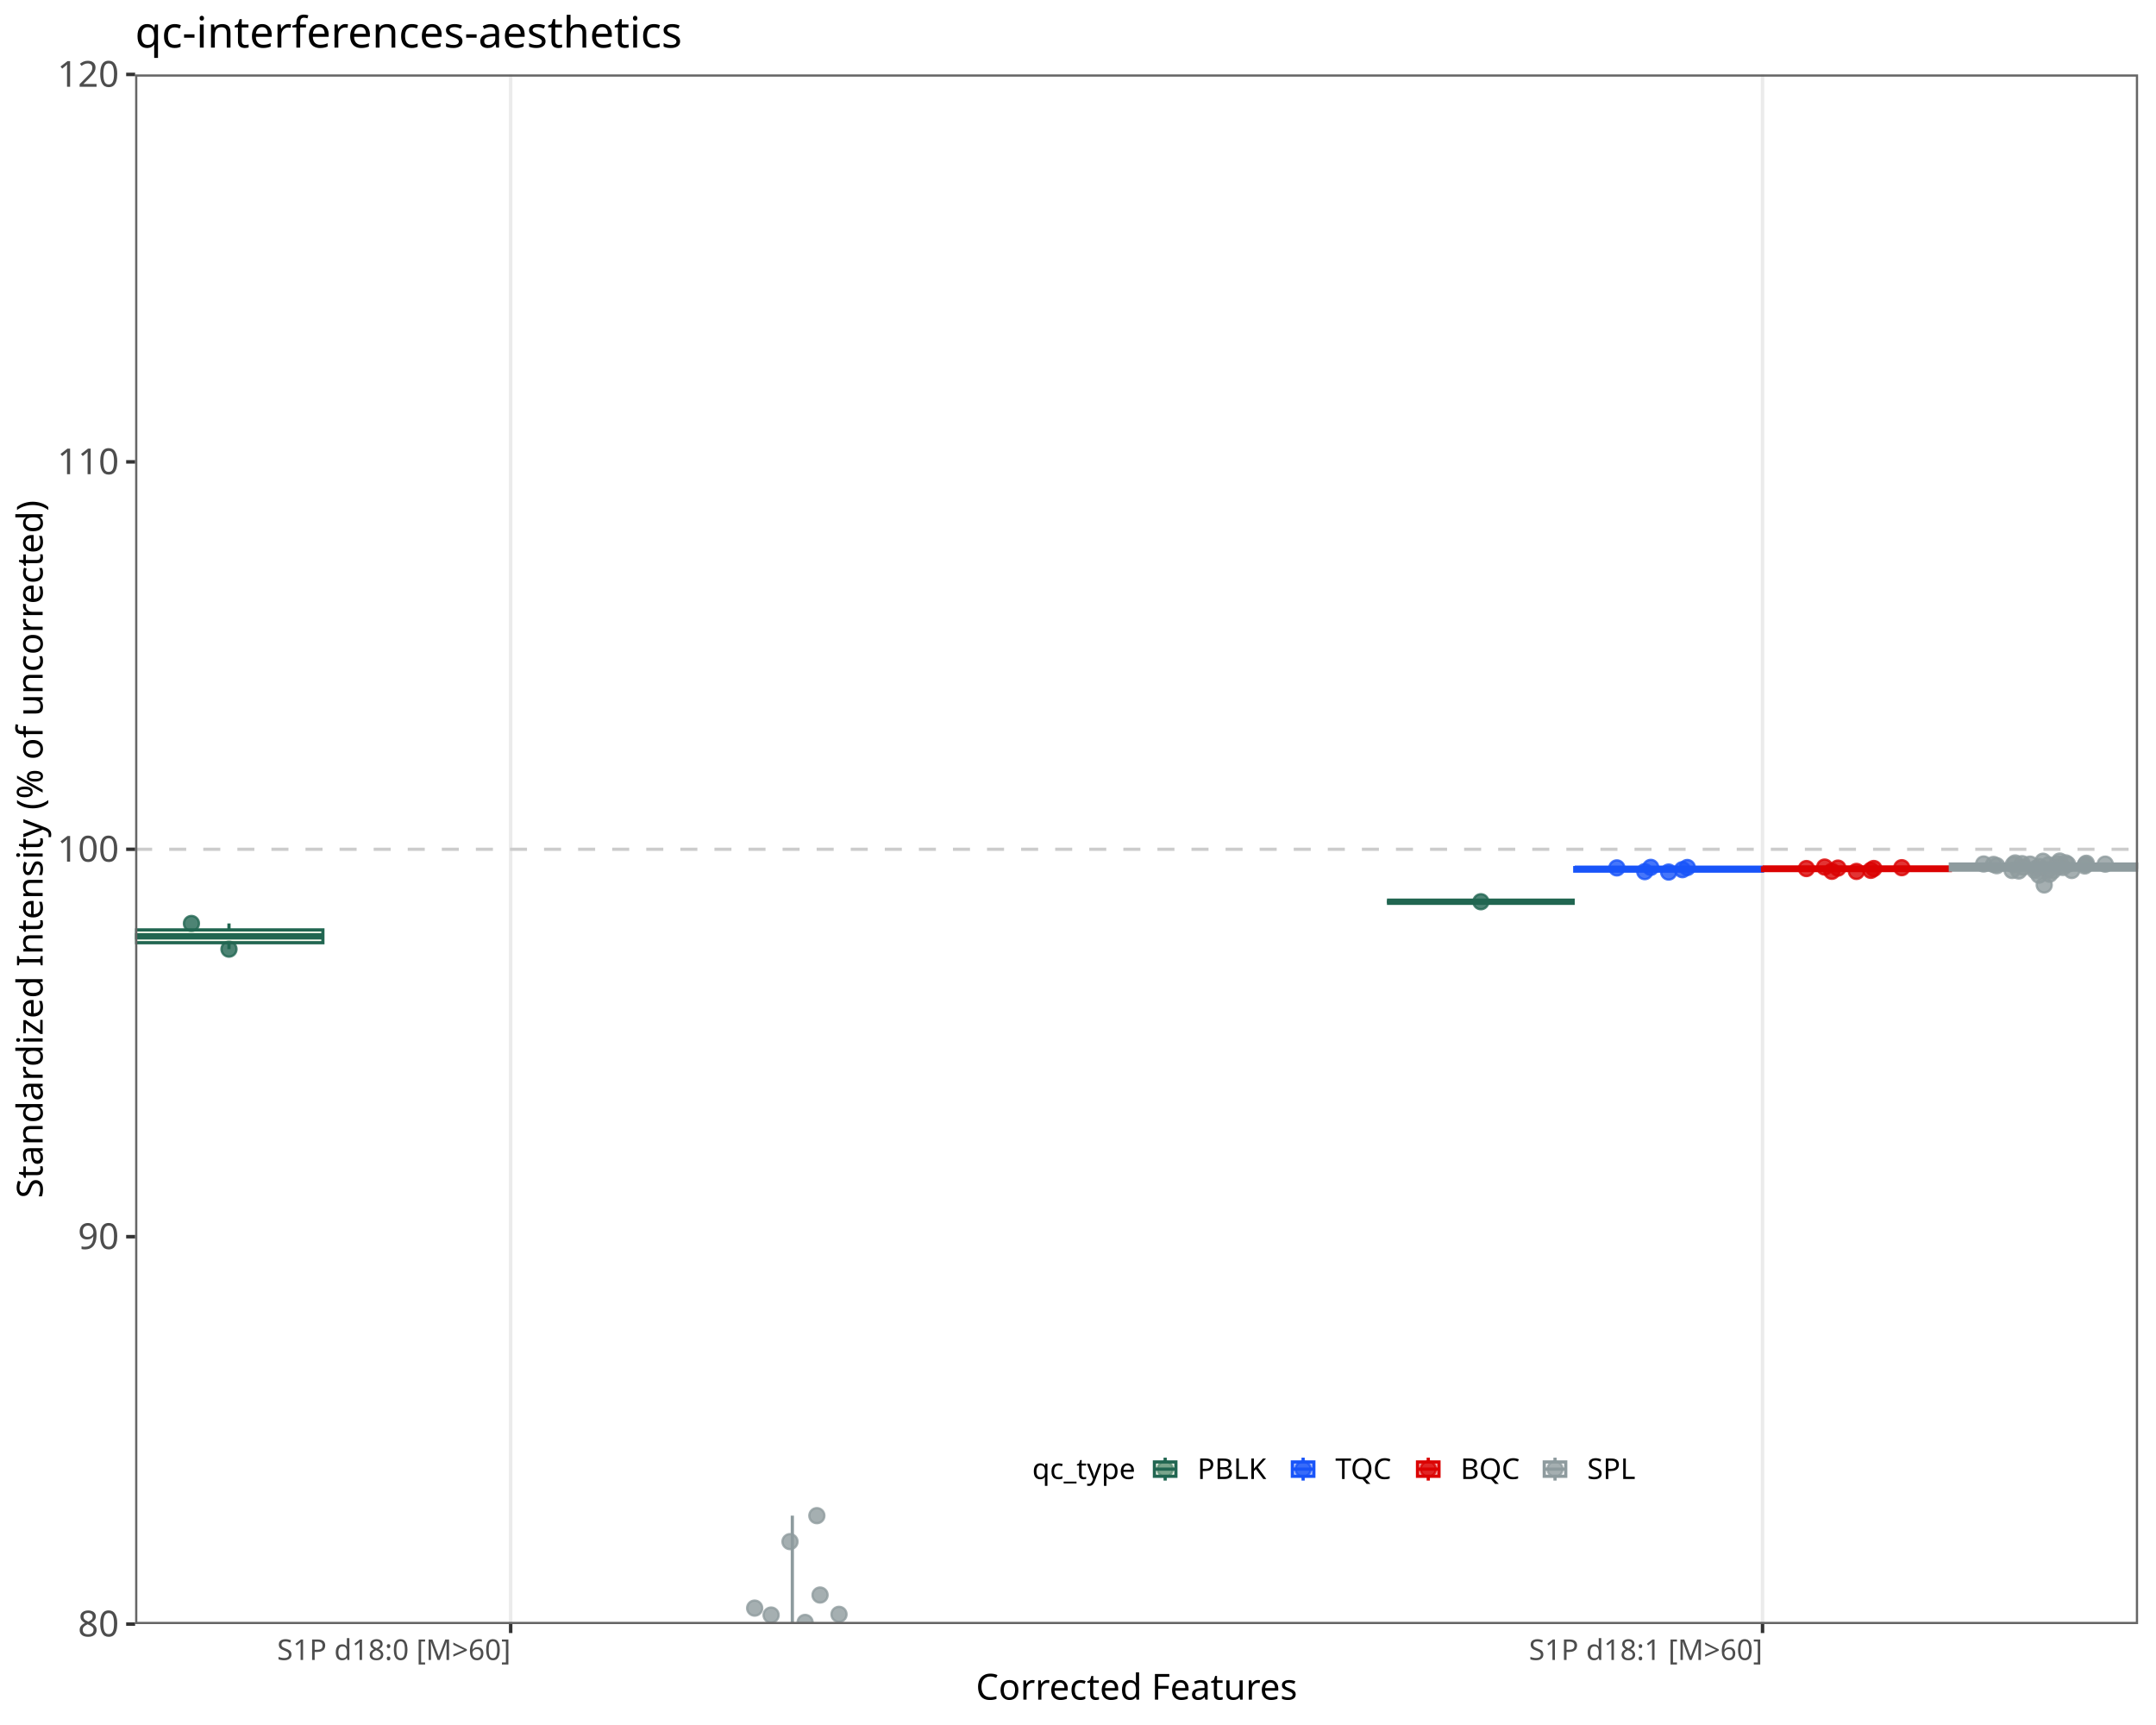
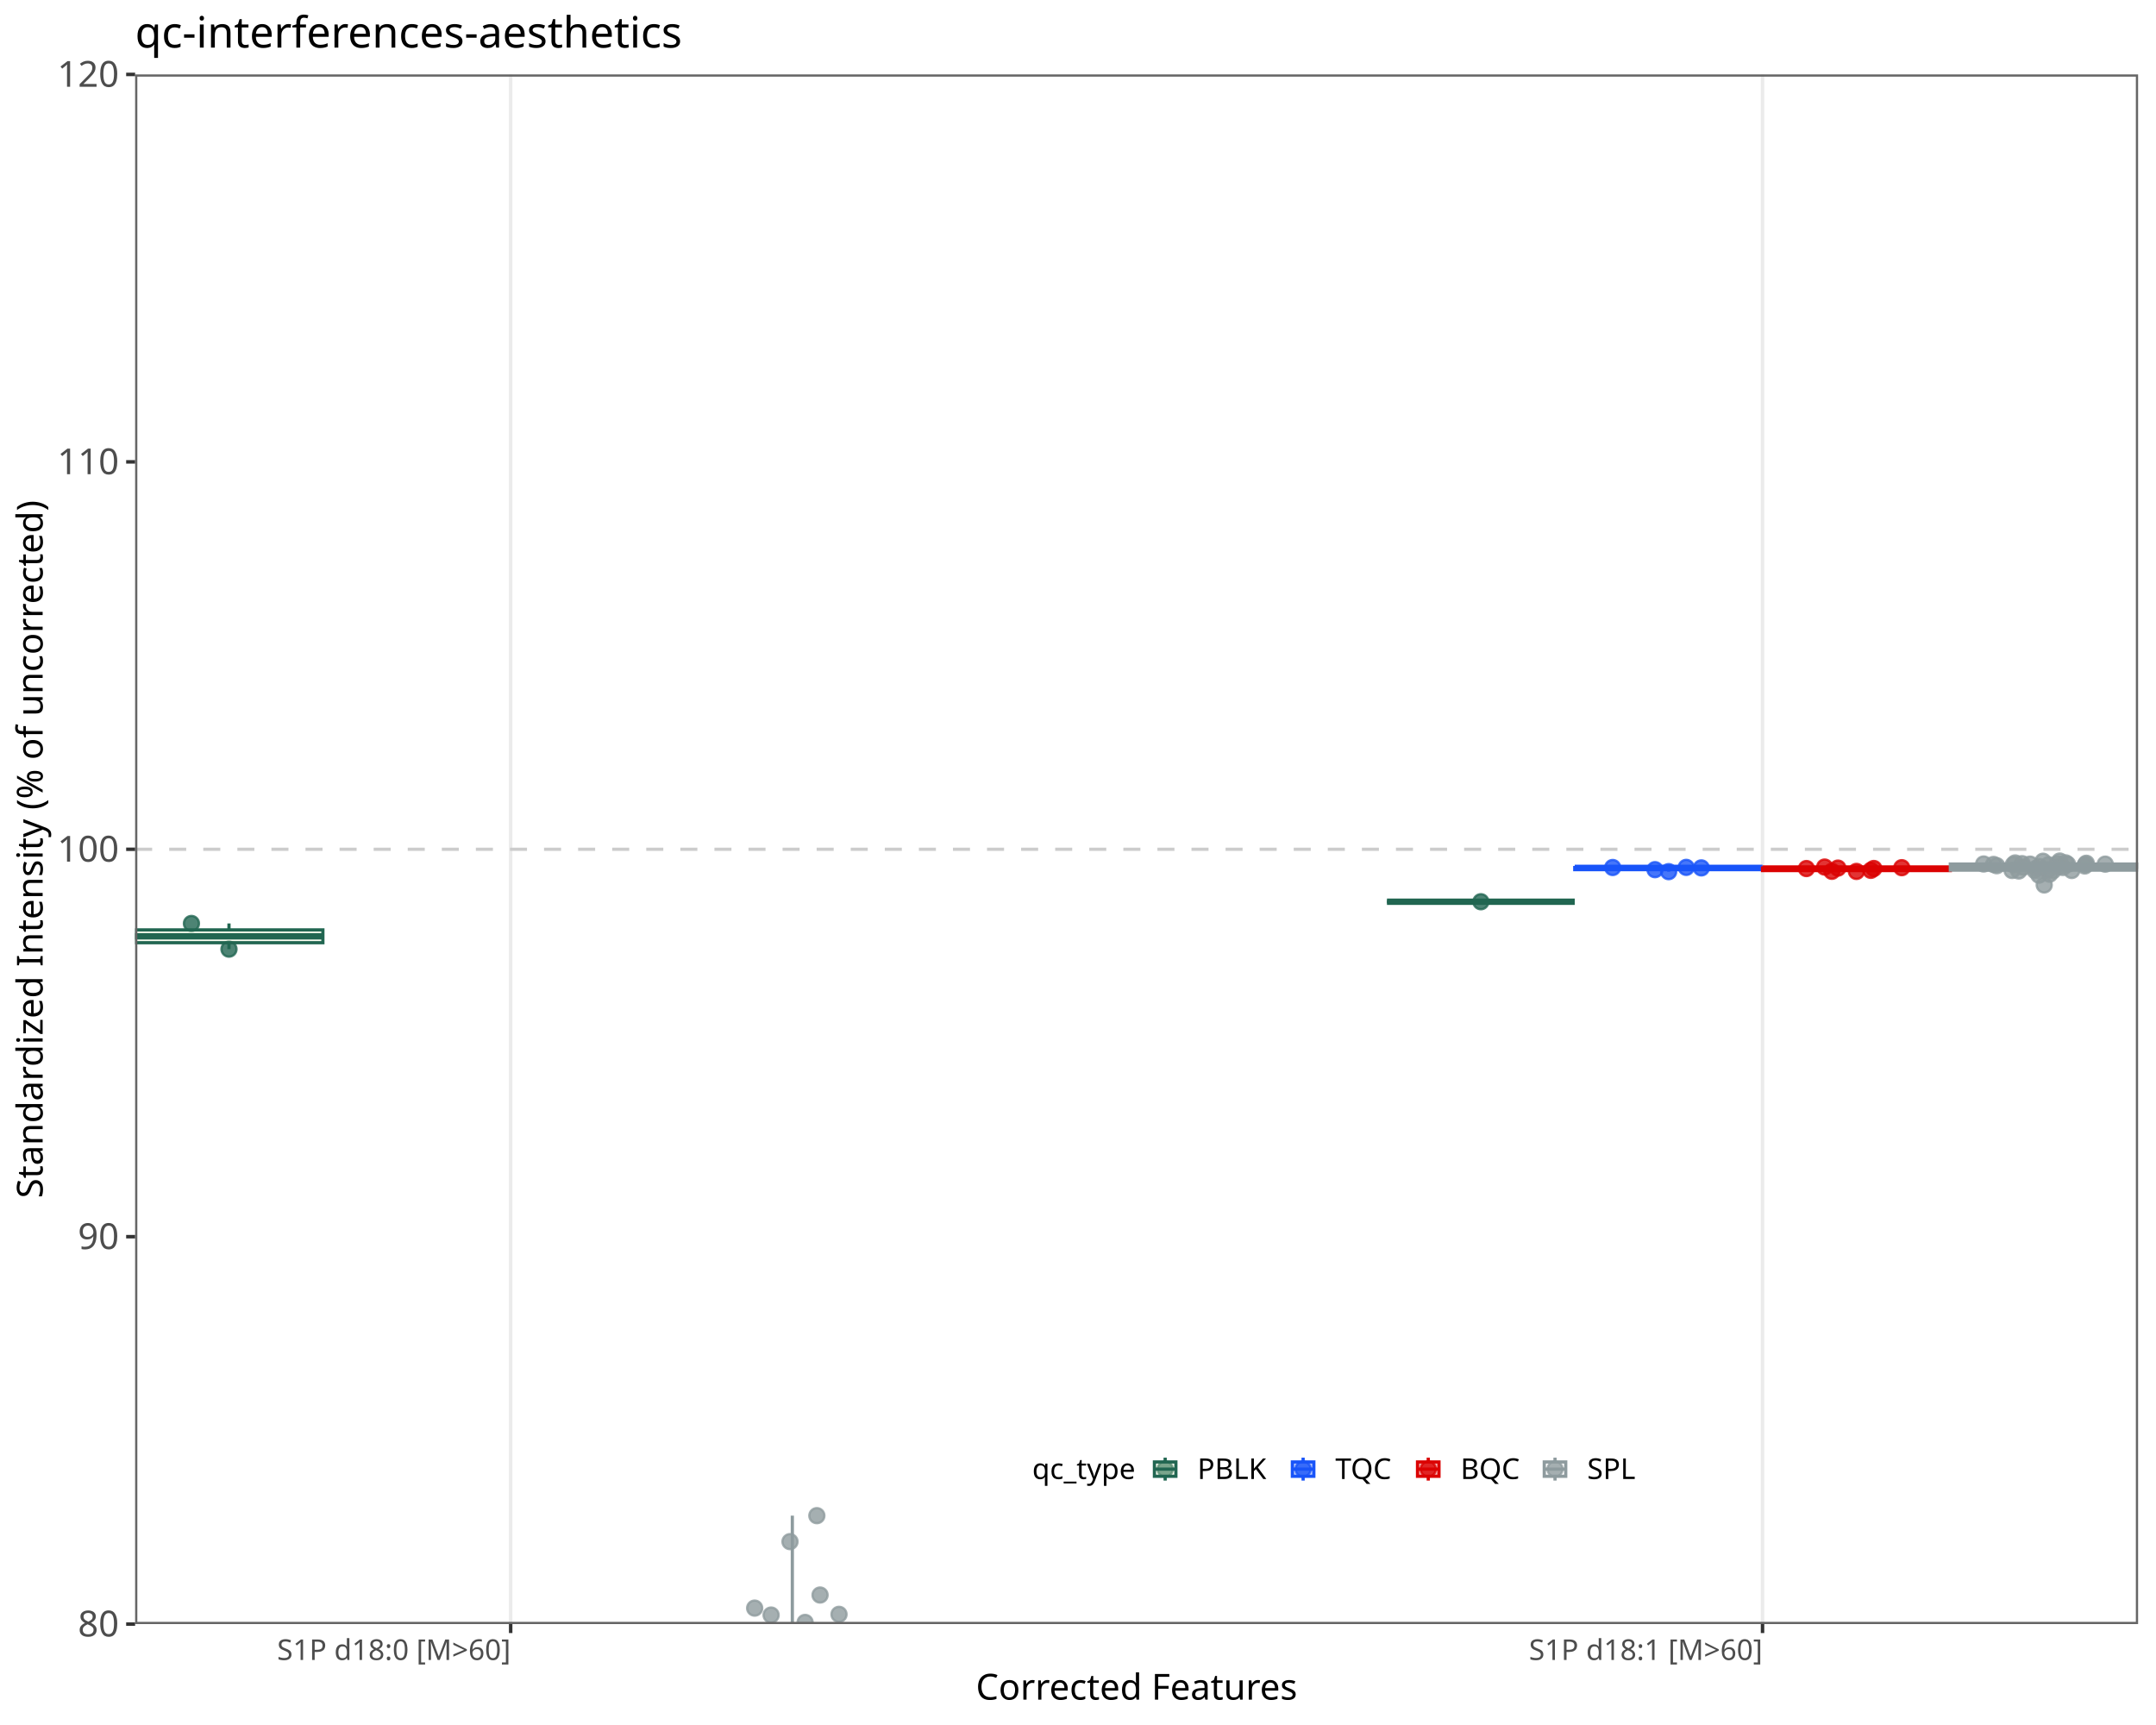
<svg xmlns="http://www.w3.org/2000/svg" class="svglite" data-engine-version="2.0" width="720.00pt" height="576.00pt" viewBox="0 0 720.00 576.00">
  <defs>
    <style type="text/css">
    .svglite line, .svglite polyline, .svglite polygon, .svglite path, .svglite rect, .svglite circle {
      fill: none;
      stroke: #000000;
      stroke-linecap: round;
      stroke-linejoin: round;
      stroke-miterlimit: 10.00;
    }
  </style>
  </defs>
  <rect width="100%" height="100%" style="stroke: none; fill: #FFFFFF;" />
  <defs>
    <clipPath id="cpMC4wMHw3MjAuMDB8MC4wMHw1NzYuMDA=">
      <rect x="0.00" y="0.00" width="720.00" height="576.00" />
    </clipPath>
  </defs>
  <g clip-path="url(#cpMC4wMHw3MjAuMDB8MC4wMHw1NzYuMDA=)">
    <rect x="0" y="0.00" width="720.00" height="576.00" style="stroke-width: 1.16; stroke: #FFFFFF; fill: #FFFFFF;" />
  </g>
  <defs>
    <clipPath id="cpNDUuMTJ8NzE0LjAyfDI0Ljg1fDU0Mi4zMA==">
      <rect x="45.12" y="24.85" width="668.90" height="517.45" />
    </clipPath>
  </defs>
  <g clip-path="url(#cpNDUuMTJ8NzE0LjAyfDI0Ljg1fDU0Mi4zMA==)">
    <rect x="45.12" y="24.85" width="668.90" height="517.45" style="stroke-width: 1.16; stroke: none; fill: #FFFFFF;" />
    <polyline points="170.54,542.30 170.54,24.85 " style="stroke-width: 1.16; stroke: #EBEBEB; stroke-linecap: butt;" />
    <polyline points="588.60,542.30 588.60,24.85 " style="stroke-width: 1.16; stroke: #EBEBEB; stroke-linecap: butt;" />
    <circle cx="76.47" cy="316.93" r="2.52" style="stroke-width: 0.77; stroke: #216651; stroke-opacity: 0.80; fill: #216651; fill-opacity: 0.80;" />
    <circle cx="63.93" cy="308.36" r="2.52" style="stroke-width: 0.77; stroke: #216651; stroke-opacity: 0.80; fill: #216651; fill-opacity: 0.80;" />
-     <circle cx="125.87" cy="592.16" r="2.52" style="stroke-width: 0.77; stroke: #1854F9; stroke-opacity: 0.80; fill: #1854F9; fill-opacity: 0.80;" />
+     <circle cx="127.61" cy="592.16" r="2.52" style="stroke-width: 0.77; stroke: #1854F9; stroke-opacity: 0.80; fill: #1854F9; fill-opacity: 0.80;" />
    <circle cx="139.18" cy="652.44" r="2.52" style="stroke-width: 0.77; stroke: #1854F9; stroke-opacity: 0.80; fill: #1854F9; fill-opacity: 0.80;" />
-     <circle cx="128.85" cy="633.01" r="2.52" style="stroke-width: 0.77; stroke: #1854F9; stroke-opacity: 0.80; fill: #1854F9; fill-opacity: 0.80;" />
-     <circle cx="148.84" cy="625.30" r="2.52" style="stroke-width: 0.77; stroke: #1854F9; stroke-opacity: 0.80; fill: #1854F9; fill-opacity: 0.80;" />
-     <circle cx="133.59" cy="573.82" r="2.52" style="stroke-width: 0.77; stroke: #1854F9; stroke-opacity: 0.80; fill: #1854F9; fill-opacity: 0.80;" />
-     <circle cx="145.44" cy="579.20" r="2.52" style="stroke-width: 0.77; stroke: #1854F9; stroke-opacity: 0.80; fill: #1854F9; fill-opacity: 0.80;" />
+     <circle cx="126.90" cy="633.01" r="2.52" style="stroke-width: 0.77; stroke: #1854F9; stroke-opacity: 0.80; fill: #1854F9; fill-opacity: 0.80;" />
+     <circle cx="150.68" cy="625.30" r="2.52" style="stroke-width: 0.77; stroke: #1854F9; stroke-opacity: 0.80; fill: #1854F9; fill-opacity: 0.80;" />
+     <circle cx="143.03" cy="573.82" r="2.52" style="stroke-width: 0.77; stroke: #1854F9; stroke-opacity: 0.80; fill: #1854F9; fill-opacity: 0.80;" />
    <circle cx="213.14" cy="629.87" r="2.52" style="stroke-width: 0.77; stroke: #DB0202; stroke-opacity: 0.80; fill: #DB0202; fill-opacity: 0.80;" />
    <circle cx="185.81" cy="610.74" r="2.52" style="stroke-width: 0.77; stroke: #DB0202; stroke-opacity: 0.80; fill: #DB0202; fill-opacity: 0.80;" />
    <circle cx="190.72" cy="634.12" r="2.52" style="stroke-width: 0.77; stroke: #DB0202; stroke-opacity: 0.80; fill: #DB0202; fill-opacity: 0.80;" />
    <circle cx="196.66" cy="593.55" r="2.52" style="stroke-width: 0.77; stroke: #DB0202; stroke-opacity: 0.80; fill: #DB0202; fill-opacity: 0.80;" />
    <circle cx="201.89" cy="653.78" r="2.52" style="stroke-width: 0.77; stroke: #DB0202; stroke-opacity: 0.80; fill: #DB0202; fill-opacity: 0.80;" />
    <circle cx="208.16" cy="603.05" r="2.52" style="stroke-width: 0.77; stroke: #DB0202; stroke-opacity: 0.80; fill: #DB0202; fill-opacity: 0.80;" />
    <circle cx="219.26" cy="576.56" r="2.52" style="stroke-width: 0.77; stroke: #DB0202; stroke-opacity: 0.80; fill: #DB0202; fill-opacity: 0.80;" />
    <circle cx="182.54" cy="572.73" r="2.52" style="stroke-width: 0.77; stroke: #DB0202; stroke-opacity: 0.80; fill: #DB0202; fill-opacity: 0.80;" />
    <circle cx="264.60" cy="743.72" r="2.52" style="stroke-width: 0.77; stroke: #8E9B9E; stroke-opacity: 0.80; fill: #8E9B9E; fill-opacity: 0.80;" />
    <circle cx="273.58" cy="618.12" r="2.52" style="stroke-width: 0.77; stroke: #8E9B9E; stroke-opacity: 0.80; fill: #8E9B9E; fill-opacity: 0.80;" />
    <circle cx="286.50" cy="611.35" r="2.52" style="stroke-width: 0.77; stroke: #8E9B9E; stroke-opacity: 0.80; fill: #8E9B9E; fill-opacity: 0.80;" />
    <circle cx="280.19" cy="539.05" r="2.52" style="stroke-width: 0.77; stroke: #8E9B9E; stroke-opacity: 0.80; fill: #8E9B9E; fill-opacity: 0.80;" />
    <circle cx="250.35" cy="585.12" r="2.52" style="stroke-width: 0.77; stroke: #8E9B9E; stroke-opacity: 0.80; fill: #8E9B9E; fill-opacity: 0.80;" />
    <circle cx="277.14" cy="591.90" r="2.52" style="stroke-width: 0.77; stroke: #8E9B9E; stroke-opacity: 0.80; fill: #8E9B9E; fill-opacity: 0.80;" />
    <circle cx="270.71" cy="579.35" r="2.52" style="stroke-width: 0.77; stroke: #8E9B9E; stroke-opacity: 0.80; fill: #8E9B9E; fill-opacity: 0.80;" />
    <circle cx="263.82" cy="514.77" r="2.52" style="stroke-width: 0.77; stroke: #8E9B9E; stroke-opacity: 0.80; fill: #8E9B9E; fill-opacity: 0.80;" />
    <circle cx="254.53" cy="595.15" r="2.52" style="stroke-width: 0.77; stroke: #8E9B9E; stroke-opacity: 0.80; fill: #8E9B9E; fill-opacity: 0.80;" />
    <circle cx="266.52" cy="659.89" r="2.52" style="stroke-width: 0.77; stroke: #8E9B9E; stroke-opacity: 0.80; fill: #8E9B9E; fill-opacity: 0.80;" />
    <circle cx="249.89" cy="671.59" r="2.52" style="stroke-width: 0.77; stroke: #8E9B9E; stroke-opacity: 0.80; fill: #8E9B9E; fill-opacity: 0.80;" />
    <circle cx="275.62" cy="635.08" r="2.52" style="stroke-width: 0.77; stroke: #8E9B9E; stroke-opacity: 0.80; fill: #8E9B9E; fill-opacity: 0.80;" />
    <circle cx="257.51" cy="539.29" r="2.52" style="stroke-width: 0.77; stroke: #8E9B9E; stroke-opacity: 0.80; fill: #8E9B9E; fill-opacity: 0.80;" />
    <circle cx="241.13" cy="611.02" r="2.52" style="stroke-width: 0.77; stroke: #8E9B9E; stroke-opacity: 0.80; fill: #8E9B9E; fill-opacity: 0.80;" />
    <circle cx="261.16" cy="570.57" r="2.52" style="stroke-width: 0.77; stroke: #8E9B9E; stroke-opacity: 0.80; fill: #8E9B9E; fill-opacity: 0.80;" />
    <circle cx="268.87" cy="541.75" r="2.52" style="stroke-width: 0.77; stroke: #8E9B9E; stroke-opacity: 0.80; fill: #8E9B9E; fill-opacity: 0.80;" />
    <circle cx="279.60" cy="563.32" r="2.52" style="stroke-width: 0.77; stroke: #8E9B9E; stroke-opacity: 0.80; fill: #8E9B9E; fill-opacity: 0.80;" />
    <circle cx="272.79" cy="506.10" r="2.52" style="stroke-width: 0.77; stroke: #8E9B9E; stroke-opacity: 0.80; fill: #8E9B9E; fill-opacity: 0.80;" />
    <circle cx="252.38" cy="630.20" r="2.52" style="stroke-width: 0.77; stroke: #8E9B9E; stroke-opacity: 0.80; fill: #8E9B9E; fill-opacity: 0.80;" />
    <circle cx="261.54" cy="615.76" r="2.52" style="stroke-width: 0.77; stroke: #8E9B9E; stroke-opacity: 0.80; fill: #8E9B9E; fill-opacity: 0.80;" />
    <circle cx="266.17" cy="606.79" r="2.52" style="stroke-width: 0.77; stroke: #8E9B9E; stroke-opacity: 0.80; fill: #8E9B9E; fill-opacity: 0.80;" />
    <circle cx="252.02" cy="536.97" r="2.52" style="stroke-width: 0.77; stroke: #8E9B9E; stroke-opacity: 0.80; fill: #8E9B9E; fill-opacity: 0.80;" />
    <circle cx="273.86" cy="532.60" r="2.52" style="stroke-width: 0.77; stroke: #8E9B9E; stroke-opacity: 0.80; fill: #8E9B9E; fill-opacity: 0.80;" />
    <circle cx="247.60" cy="551.96" r="2.52" style="stroke-width: 0.77; stroke: #8E9B9E; stroke-opacity: 0.80; fill: #8E9B9E; fill-opacity: 0.80;" />
    <circle cx="276.95" cy="675.36" r="2.52" style="stroke-width: 0.77; stroke: #8E9B9E; stroke-opacity: 0.80; fill: #8E9B9E; fill-opacity: 0.80;" />
    <circle cx="256.74" cy="721.38" r="2.52" style="stroke-width: 0.77; stroke: #8E9B9E; stroke-opacity: 0.80; fill: #8E9B9E; fill-opacity: 0.80;" />
    <circle cx="259.11" cy="737.78" r="2.52" style="stroke-width: 0.77; stroke: #8E9B9E; stroke-opacity: 0.80; fill: #8E9B9E; fill-opacity: 0.80;" />
    <circle cx="259.01" cy="644.45" r="2.52" style="stroke-width: 0.77; stroke: #8E9B9E; stroke-opacity: 0.80; fill: #8E9B9E; fill-opacity: 0.80;" />
    <circle cx="260.50" cy="675.62" r="2.52" style="stroke-width: 0.77; stroke: #8E9B9E; stroke-opacity: 0.80; fill: #8E9B9E; fill-opacity: 0.80;" />
    <circle cx="270.00" cy="722.82" r="2.52" style="stroke-width: 0.77; stroke: #8E9B9E; stroke-opacity: 0.80; fill: #8E9B9E; fill-opacity: 0.80;" />
    <circle cx="268.17" cy="682.47" r="2.52" style="stroke-width: 0.77; stroke: #8E9B9E; stroke-opacity: 0.80; fill: #8E9B9E; fill-opacity: 0.80;" />
    <circle cx="494.54" cy="301.10" r="2.52" style="stroke-width: 0.77; stroke: #216651; stroke-opacity: 0.80; fill: #216651; fill-opacity: 0.80;" />
-     <circle cx="561.85" cy="290.39" r="2.52" style="stroke-width: 0.77; stroke: #1854F9; stroke-opacity: 0.80; fill: #1854F9; fill-opacity: 0.80;" />
-     <circle cx="563.48" cy="289.67" r="2.52" style="stroke-width: 0.77; stroke: #1854F9; stroke-opacity: 0.80; fill: #1854F9; fill-opacity: 0.80;" />
-     <circle cx="539.95" cy="289.80" r="2.52" style="stroke-width: 0.77; stroke: #1854F9; stroke-opacity: 0.80; fill: #1854F9; fill-opacity: 0.80;" />
-     <circle cx="551.27" cy="289.63" r="2.52" style="stroke-width: 0.77; stroke: #1854F9; stroke-opacity: 0.80; fill: #1854F9; fill-opacity: 0.80;" />
-     <circle cx="549.27" cy="291.05" r="2.52" style="stroke-width: 0.77; stroke: #1854F9; stroke-opacity: 0.80; fill: #1854F9; fill-opacity: 0.80;" />
-     <circle cx="557.25" cy="291.19" r="2.52" style="stroke-width: 0.77; stroke: #1854F9; stroke-opacity: 0.80; fill: #1854F9; fill-opacity: 0.80;" />
+     <circle cx="552.69" cy="290.39" r="2.52" style="stroke-width: 0.77; stroke: #1854F9; stroke-opacity: 0.80; fill: #1854F9; fill-opacity: 0.80;" />
+     <circle cx="538.56" cy="289.67" r="2.52" style="stroke-width: 0.77; stroke: #1854F9; stroke-opacity: 0.80; fill: #1854F9; fill-opacity: 0.80;" />
+     <circle cx="568.16" cy="289.80" r="2.52" style="stroke-width: 0.77; stroke: #1854F9; stroke-opacity: 0.80; fill: #1854F9; fill-opacity: 0.80;" />
+     <circle cx="563.12" cy="289.63" r="2.52" style="stroke-width: 0.77; stroke: #1854F9; stroke-opacity: 0.80; fill: #1854F9; fill-opacity: 0.80;" />
+     <circle cx="557.25" cy="291.05" r="2.52" style="stroke-width: 0.77; stroke: #1854F9; stroke-opacity: 0.80; fill: #1854F9; fill-opacity: 0.80;" />
    <circle cx="603.26" cy="290.02" r="2.52" style="stroke-width: 0.77; stroke: #DB0202; stroke-opacity: 0.80; fill: #DB0202; fill-opacity: 0.80;" />
    <circle cx="613.78" cy="289.87" r="2.52" style="stroke-width: 0.77; stroke: #DB0202; stroke-opacity: 0.80; fill: #DB0202; fill-opacity: 0.80;" />
    <circle cx="635.10" cy="289.73" r="2.52" style="stroke-width: 0.77; stroke: #DB0202; stroke-opacity: 0.80; fill: #DB0202; fill-opacity: 0.80;" />
    <circle cx="624.77" cy="290.62" r="2.52" style="stroke-width: 0.77; stroke: #DB0202; stroke-opacity: 0.80; fill: #DB0202; fill-opacity: 0.80;" />
    <circle cx="609.35" cy="289.52" r="2.52" style="stroke-width: 0.77; stroke: #DB0202; stroke-opacity: 0.80; fill: #DB0202; fill-opacity: 0.80;" />
    <circle cx="625.76" cy="290.00" r="2.52" style="stroke-width: 0.77; stroke: #DB0202; stroke-opacity: 0.80; fill: #DB0202; fill-opacity: 0.80;" />
    <circle cx="611.76" cy="290.94" r="2.52" style="stroke-width: 0.77; stroke: #DB0202; stroke-opacity: 0.80; fill: #DB0202; fill-opacity: 0.80;" />
    <circle cx="619.96" cy="290.98" r="2.52" style="stroke-width: 0.77; stroke: #DB0202; stroke-opacity: 0.80; fill: #DB0202; fill-opacity: 0.80;" />
    <circle cx="691.87" cy="290.67" r="2.52" style="stroke-width: 0.77; stroke: #8E9B9E; stroke-opacity: 0.80; fill: #8E9B9E; fill-opacity: 0.80;" />
    <circle cx="696.48" cy="288.65" r="2.52" style="stroke-width: 0.77; stroke: #8E9B9E; stroke-opacity: 0.80; fill: #8E9B9E; fill-opacity: 0.80;" />
    <circle cx="671.93" cy="290.66" r="2.52" style="stroke-width: 0.77; stroke: #8E9B9E; stroke-opacity: 0.80; fill: #8E9B9E; fill-opacity: 0.80;" />
    <circle cx="680.90" cy="292.22" r="2.52" style="stroke-width: 0.77; stroke: #8E9B9E; stroke-opacity: 0.80; fill: #8E9B9E; fill-opacity: 0.80;" />
    <circle cx="687.85" cy="287.51" r="2.52" style="stroke-width: 0.77; stroke: #8E9B9E; stroke-opacity: 0.80; fill: #8E9B9E; fill-opacity: 0.80;" />
    <circle cx="682.28" cy="287.58" r="2.52" style="stroke-width: 0.77; stroke: #8E9B9E; stroke-opacity: 0.80; fill: #8E9B9E; fill-opacity: 0.80;" />
    <circle cx="683.98" cy="290.43" r="2.52" style="stroke-width: 0.77; stroke: #8E9B9E; stroke-opacity: 0.80; fill: #8E9B9E; fill-opacity: 0.80;" />
    <circle cx="675.69" cy="289.55" r="2.52" style="stroke-width: 0.77; stroke: #8E9B9E; stroke-opacity: 0.80; fill: #8E9B9E; fill-opacity: 0.80;" />
    <circle cx="687.14" cy="288.41" r="2.52" style="stroke-width: 0.77; stroke: #8E9B9E; stroke-opacity: 0.80; fill: #8E9B9E; fill-opacity: 0.80;" />
    <circle cx="662.44" cy="288.50" r="2.52" style="stroke-width: 0.77; stroke: #8E9B9E; stroke-opacity: 0.80; fill: #8E9B9E; fill-opacity: 0.80;" />
    <circle cx="682.67" cy="295.49" r="2.52" style="stroke-width: 0.77; stroke: #8E9B9E; stroke-opacity: 0.80; fill: #8E9B9E; fill-opacity: 0.80;" />
    <circle cx="684.11" cy="288.75" r="2.52" style="stroke-width: 0.77; stroke: #8E9B9E; stroke-opacity: 0.80; fill: #8E9B9E; fill-opacity: 0.80;" />
    <circle cx="675.29" cy="288.39" r="2.52" style="stroke-width: 0.77; stroke: #8E9B9E; stroke-opacity: 0.80; fill: #8E9B9E; fill-opacity: 0.80;" />
    <circle cx="679.92" cy="289.97" r="2.52" style="stroke-width: 0.77; stroke: #8E9B9E; stroke-opacity: 0.80; fill: #8E9B9E; fill-opacity: 0.80;" />
    <circle cx="674.18" cy="290.83" r="2.52" style="stroke-width: 0.77; stroke: #8E9B9E; stroke-opacity: 0.80; fill: #8E9B9E; fill-opacity: 0.80;" />
    <circle cx="688.91" cy="289.66" r="2.52" style="stroke-width: 0.77; stroke: #8E9B9E; stroke-opacity: 0.80; fill: #8E9B9E; fill-opacity: 0.80;" />
    <circle cx="685.58" cy="290.79" r="2.52" style="stroke-width: 0.77; stroke: #8E9B9E; stroke-opacity: 0.80; fill: #8E9B9E; fill-opacity: 0.80;" />
    <circle cx="672.97" cy="288.15" r="2.52" style="stroke-width: 0.77; stroke: #8E9B9E; stroke-opacity: 0.80; fill: #8E9B9E; fill-opacity: 0.80;" />
    <circle cx="703.05" cy="288.55" r="2.52" style="stroke-width: 0.77; stroke: #8E9B9E; stroke-opacity: 0.80; fill: #8E9B9E; fill-opacity: 0.80;" />
    <circle cx="666.81" cy="289.07" r="2.52" style="stroke-width: 0.77; stroke: #8E9B9E; stroke-opacity: 0.80; fill: #8E9B9E; fill-opacity: 0.80;" />
    <circle cx="680.98" cy="289.33" r="2.52" style="stroke-width: 0.77; stroke: #8E9B9E; stroke-opacity: 0.80; fill: #8E9B9E; fill-opacity: 0.80;" />
    <circle cx="672.34" cy="288.72" r="2.52" style="stroke-width: 0.77; stroke: #8E9B9E; stroke-opacity: 0.80; fill: #8E9B9E; fill-opacity: 0.80;" />
    <circle cx="696.22" cy="289.16" r="2.52" style="stroke-width: 0.77; stroke: #8E9B9E; stroke-opacity: 0.80; fill: #8E9B9E; fill-opacity: 0.80;" />
    <circle cx="696.73" cy="288.26" r="2.52" style="stroke-width: 0.77; stroke: #8E9B9E; stroke-opacity: 0.80; fill: #8E9B9E; fill-opacity: 0.80;" />
    <circle cx="684.45" cy="291.90" r="2.52" style="stroke-width: 0.77; stroke: #8E9B9E; stroke-opacity: 0.80; fill: #8E9B9E; fill-opacity: 0.80;" />
    <circle cx="690.48" cy="288.59" r="2.52" style="stroke-width: 0.77; stroke: #8E9B9E; stroke-opacity: 0.80; fill: #8E9B9E; fill-opacity: 0.80;" />
    <circle cx="687.68" cy="289.34" r="2.52" style="stroke-width: 0.77; stroke: #8E9B9E; stroke-opacity: 0.80; fill: #8E9B9E; fill-opacity: 0.80;" />
    <circle cx="679.62" cy="290.72" r="2.52" style="stroke-width: 0.77; stroke: #8E9B9E; stroke-opacity: 0.80; fill: #8E9B9E; fill-opacity: 0.80;" />
    <circle cx="677.96" cy="288.55" r="2.52" style="stroke-width: 0.77; stroke: #8E9B9E; stroke-opacity: 0.80; fill: #8E9B9E; fill-opacity: 0.80;" />
    <circle cx="689.83" cy="288.12" r="2.52" style="stroke-width: 0.77; stroke: #8E9B9E; stroke-opacity: 0.80; fill: #8E9B9E; fill-opacity: 0.80;" />
    <circle cx="665.74" cy="288.65" r="2.52" style="stroke-width: 0.77; stroke: #8E9B9E; stroke-opacity: 0.80; fill: #8E9B9E; fill-opacity: 0.80;" />
    <line x1="76.47" y1="310.50" x2="76.47" y2="308.36" style="stroke-width: 1.07; stroke: #216651; stroke-linecap: butt;" />
    <line x1="76.47" y1="314.79" x2="76.47" y2="316.93" style="stroke-width: 1.07; stroke: #216651; stroke-linecap: butt;" />
    <polygon points="45.12,310.50 45.12,314.79 107.83,314.79 107.83,310.50 45.12,310.50 " style="stroke-width: 1.07; stroke: #216651; stroke-linecap: butt; stroke-linejoin: miter; fill: #E4F2C4; fill-opacity: 0.30;" />
    <line x1="45.12" y1="312.65" x2="107.83" y2="312.65" style="stroke-width: 2.13; stroke: #216651; stroke-linecap: butt; stroke-linejoin: miter;" />
    <line x1="494.54" y1="301.10" x2="494.54" y2="301.10" style="stroke-width: 1.07; stroke: #216651; stroke-linecap: butt;" />
    <line x1="494.54" y1="301.10" x2="494.54" y2="301.10" style="stroke-width: 1.07; stroke: #216651; stroke-linecap: butt;" />
    <polygon points="463.18,301.10 463.18,301.10 525.89,301.10 525.89,301.10 463.18,301.10 " style="stroke-width: 1.07; stroke: #216651; stroke-linecap: butt; stroke-linejoin: miter; fill: #E4F2C4; fill-opacity: 0.30;" />
    <line x1="463.18" y1="301.10" x2="525.89" y2="301.10" style="stroke-width: 2.13; stroke: #216651; stroke-linecap: butt; stroke-linejoin: miter;" />
-     <line x1="139.18" y1="582.44" x2="139.18" y2="573.82" style="stroke-width: 1.07; stroke: #1854F9; stroke-linecap: butt;" />
-     <line x1="139.18" y1="631.08" x2="139.18" y2="652.44" style="stroke-width: 1.07; stroke: #1854F9; stroke-linecap: butt;" />
-     <polygon points="107.83,582.44 107.83,631.08 170.54,631.08 170.54,582.44 107.83,582.44 " style="stroke-width: 1.07; stroke: #1854F9; stroke-linecap: butt; stroke-linejoin: miter; fill: #1854F9; fill-opacity: 0.30;" />
-     <line x1="107.83" y1="608.73" x2="170.54" y2="608.73" style="stroke-width: 2.13; stroke: #1854F9; stroke-linecap: butt; stroke-linejoin: miter;" />
-     <line x1="557.25" y1="289.70" x2="557.25" y2="289.63" style="stroke-width: 1.07; stroke: #1854F9; stroke-linecap: butt;" />
-     <line x1="557.25" y1="290.88" x2="557.25" y2="291.19" style="stroke-width: 1.07; stroke: #1854F9; stroke-linecap: butt;" />
-     <polygon points="525.89,289.70 525.89,290.88 588.60,290.88 588.60,289.70 525.89,289.70 " style="stroke-width: 1.07; stroke: #1854F9; stroke-linecap: butt; stroke-linejoin: miter; fill: #1854F9; fill-opacity: 0.30;" />
-     <line x1="525.89" y1="290.09" x2="588.60" y2="290.09" style="stroke-width: 2.13; stroke: #1854F9; stroke-linecap: butt; stroke-linejoin: miter;" />
+     <line x1="139.18" y1="592.16" x2="139.18" y2="573.82" style="stroke-width: 1.07; stroke: #1854F9; stroke-linecap: butt;" />
+     <line x1="139.18" y1="633.01" x2="139.18" y2="652.44" style="stroke-width: 1.07; stroke: #1854F9; stroke-linecap: butt;" />
+     <polygon points="107.83,592.16 107.83,633.01 170.54,633.01 170.54,592.16 107.83,592.16 " style="stroke-width: 1.07; stroke: #1854F9; stroke-linecap: butt; stroke-linejoin: miter; fill: #1854F9; fill-opacity: 0.30;" />
+     <line x1="107.83" y1="625.30" x2="170.54" y2="625.30" style="stroke-width: 2.13; stroke: #1854F9; stroke-linecap: butt; stroke-linejoin: miter;" />
+     <line x1="557.25" y1="289.67" x2="557.25" y2="289.63" style="stroke-width: 1.07; stroke: #1854F9; stroke-linecap: butt;" />
+     <line x1="557.25" y1="290.39" x2="557.25" y2="291.05" style="stroke-width: 1.07; stroke: #1854F9; stroke-linecap: butt;" />
+     <polygon points="525.89,289.67 525.89,290.39 588.60,290.39 588.60,289.67 525.89,289.67 " style="stroke-width: 1.07; stroke: #1854F9; stroke-linecap: butt; stroke-linejoin: miter; fill: #1854F9; fill-opacity: 0.30;" />
+     <line x1="525.89" y1="289.80" x2="588.60" y2="289.80" style="stroke-width: 2.13; stroke: #1854F9; stroke-linecap: butt; stroke-linejoin: miter;" />
    <line x1="201.89" y1="589.31" x2="201.89" y2="572.73" style="stroke-width: 1.07; stroke: #DB0202; stroke-linecap: butt;" />
    <line x1="201.89" y1="630.93" x2="201.89" y2="653.78" style="stroke-width: 1.07; stroke: #DB0202; stroke-linecap: butt;" />
    <polygon points="170.54,589.31 170.54,630.93 233.25,630.93 233.25,589.31 170.54,589.31 " style="stroke-width: 1.07; stroke: #DB0202; stroke-linecap: butt; stroke-linejoin: miter; fill: #DB0202; fill-opacity: 0.30;" />
    <line x1="170.54" y1="606.89" x2="233.25" y2="606.89" style="stroke-width: 2.13; stroke: #DB0202; stroke-linecap: butt; stroke-linejoin: miter;" />
    <line x1="619.96" y1="289.84" x2="619.96" y2="289.52" style="stroke-width: 1.07; stroke: #DB0202; stroke-linecap: butt;" />
    <line x1="619.96" y1="290.70" x2="619.96" y2="290.98" style="stroke-width: 1.07; stroke: #DB0202; stroke-linecap: butt;" />
    <polygon points="588.60,289.84 588.60,290.70 651.31,290.70 651.31,289.84 588.60,289.84 " style="stroke-width: 1.07; stroke: #DB0202; stroke-linecap: butt; stroke-linejoin: miter; fill: #DB0202; fill-opacity: 0.30;" />
    <line x1="588.60" y1="290.01" x2="651.31" y2="290.01" style="stroke-width: 2.13; stroke: #DB0202; stroke-linecap: butt; stroke-linejoin: miter;" />
    <line x1="264.60" y1="557.64" x2="264.60" y2="506.10" style="stroke-width: 1.07; stroke: #8E9B9E; stroke-linecap: butt;" />
    <line x1="264.60" y1="665.74" x2="264.60" y2="743.72" style="stroke-width: 1.07; stroke: #8E9B9E; stroke-linecap: butt;" />
    <polygon points="233.25,557.64 233.25,665.74 295.96,665.74 295.96,557.64 233.25,557.64 " style="stroke-width: 1.07; stroke: #8E9B9E; stroke-linecap: butt; stroke-linejoin: miter; fill: none;" />
    <line x1="233.25" y1="611.02" x2="295.96" y2="611.02" style="stroke-width: 2.13; stroke: #8E9B9E; stroke-linecap: butt; stroke-linejoin: miter;" />
    <line x1="682.67" y1="288.52" x2="682.67" y2="287.51" style="stroke-width: 1.07; stroke: #8E9B9E; stroke-linecap: butt;" />
    <line x1="682.67" y1="290.55" x2="682.67" y2="292.22" style="stroke-width: 1.07; stroke: #8E9B9E; stroke-linecap: butt;" />
    <polygon points="651.31,288.52 651.31,290.55 714.02,290.55 714.02,288.52 651.31,288.52 " style="stroke-width: 1.07; stroke: #8E9B9E; stroke-linecap: butt; stroke-linejoin: miter; fill: none;" />
    <line x1="651.31" y1="289.07" x2="714.02" y2="289.07" style="stroke-width: 2.13; stroke: #8E9B9E; stroke-linecap: butt; stroke-linejoin: miter;" />
    <line x1="45.12" y1="283.58" x2="714.02" y2="283.58" style="stroke-width: 1.07; stroke: #CCCCCC; stroke-dasharray: 5.69,5.69; stroke-linecap: butt;" />
    <rect x="45.12" y="24.85" width="668.90" height="517.45" style="stroke-width: 1.49; stroke: #666666;" />
  </g>
  <g clip-path="url(#cpMC4wMHw3MjAuMDB8MC4wMHw1NzYuMDA=)">
    <text x="39.74" y="546.43" text-anchor="end" style="font-size: 12.00px; fill: #4D4D4D; font-family: sans;" textLength="13.35px" lengthAdjust="spacingAndGlyphs">80</text>
    <text x="39.74" y="417.07" text-anchor="end" style="font-size: 12.00px; fill: #4D4D4D; font-family: sans;" textLength="13.35px" lengthAdjust="spacingAndGlyphs">90</text>
    <text x="39.74" y="287.71" text-anchor="end" style="font-size: 12.00px; fill: #4D4D4D; font-family: sans;" textLength="20.02px" lengthAdjust="spacingAndGlyphs">100</text>
    <text x="39.74" y="158.35" text-anchor="end" style="font-size: 12.00px; fill: #4D4D4D; font-family: sans;" textLength="20.02px" lengthAdjust="spacingAndGlyphs">110</text>
    <text x="39.74" y="28.98" text-anchor="end" style="font-size: 12.00px; fill: #4D4D4D; font-family: sans;" textLength="20.02px" lengthAdjust="spacingAndGlyphs">120</text>
    <polyline points="42.13,542.30 45.12,542.30 " style="stroke-width: 1.16; stroke: #333333; stroke-linecap: butt;" />
    <polyline points="42.13,412.94 45.12,412.94 " style="stroke-width: 1.16; stroke: #333333; stroke-linecap: butt;" />
    <polyline points="42.13,283.58 45.12,283.58 " style="stroke-width: 1.16; stroke: #333333; stroke-linecap: butt;" />
    <polyline points="42.13,154.22 45.12,154.22 " style="stroke-width: 1.16; stroke: #333333; stroke-linecap: butt;" />
    <polyline points="42.13,24.85 45.12,24.85 " style="stroke-width: 1.16; stroke: #333333; stroke-linecap: butt;" />
    <polyline points="170.54,545.29 170.54,542.30 " style="stroke-width: 1.16; stroke: #333333; stroke-linecap: butt;" />
    <polyline points="588.60,545.29 588.60,542.30 " style="stroke-width: 1.16; stroke: #333333; stroke-linecap: butt;" />
    <text x="170.54" y="554.29" text-anchor="end" style="font-size: 9.60px; fill: #4D4D4D; font-family: sans;" textLength="77.13px" lengthAdjust="spacingAndGlyphs">S1P d18:0 [M&gt;60]</text>
    <text x="588.60" y="554.29" text-anchor="end" style="font-size: 9.60px; fill: #4D4D4D; font-family: sans;" textLength="77.13px" lengthAdjust="spacingAndGlyphs">S1P d18:1 [M&gt;60]</text>
    <text x="379.57" y="567.53" text-anchor="middle" style="font-size: 12.00px; font-family: sans;" textLength="103.39px" lengthAdjust="spacingAndGlyphs">Corrected Features</text>
    <text transform="translate(14.24,283.58) rotate(-90)" text-anchor="middle" style="font-size: 12.00px; font-family: sans;" textLength="220.81px" lengthAdjust="spacingAndGlyphs">Standardized Intensity (% of uncorrected)</text>
    <rect x="338.74" y="479.80" width="215.45" height="21.52" style="stroke-width: 1.16; stroke: none; fill: #FFFFFF;" />
    <text x="344.71" y="493.86" style="font-size: 9.60px; font-family: sans;" textLength="33.63px" lengthAdjust="spacingAndGlyphs">qc_type</text>
    <rect x="384.32" y="485.78" width="9.56" height="9.56" style="stroke-width: 1.16; stroke: none; fill: #FFFFFF;" />
    <circle cx="389.11" cy="490.56" r="2.52" style="stroke-width: 0.77; stroke: #216651; stroke-opacity: 0.80; fill: #216651; fill-opacity: 0.80;" />
    <polyline points="389.11,494.39 389.11,492.95 " style="stroke-width: 1.07; stroke: #216651; stroke-linecap: butt; stroke-linejoin: miter;" />
    <polyline points="389.11,488.17 389.11,486.73 " style="stroke-width: 1.07; stroke: #216651; stroke-linecap: butt; stroke-linejoin: miter;" />
    <rect x="385.52" y="488.17" width="7.17" height="4.78" style="stroke-width: 1.07; stroke: #216651; stroke-linecap: butt; stroke-linejoin: miter; fill: #E4F2C4; fill-opacity: 0.30;" />
    <polyline points="385.52,490.56 392.69,490.56 " style="stroke-width: 1.07; stroke: #216651; stroke-linecap: butt; stroke-linejoin: miter;" />
    <polyline points="389.11,494.39 389.11,494.39 " style="stroke-width: 1.07; stroke: #216651; stroke-linecap: butt; stroke-linejoin: miter;" />
    <polyline points="389.11,486.73 389.11,486.73 " style="stroke-width: 1.07; stroke: #216651; stroke-linecap: butt; stroke-linejoin: miter;" />
    <rect x="430.40" y="485.78" width="9.56" height="9.56" style="stroke-width: 1.16; stroke: none; fill: #FFFFFF;" />
    <circle cx="435.18" cy="490.56" r="2.52" style="stroke-width: 0.77; stroke: #1854F9; stroke-opacity: 0.80; fill: #1854F9; fill-opacity: 0.80;" />
    <polyline points="435.18,494.39 435.18,492.95 " style="stroke-width: 1.07; stroke: #1854F9; stroke-linecap: butt; stroke-linejoin: miter;" />
    <polyline points="435.18,488.17 435.18,486.73 " style="stroke-width: 1.07; stroke: #1854F9; stroke-linecap: butt; stroke-linejoin: miter;" />
    <rect x="431.59" y="488.17" width="7.17" height="4.78" style="stroke-width: 1.07; stroke: #1854F9; stroke-linecap: butt; stroke-linejoin: miter; fill: #1854F9; fill-opacity: 0.30;" />
    <polyline points="431.59,490.56 438.77,490.56 " style="stroke-width: 1.07; stroke: #1854F9; stroke-linecap: butt; stroke-linejoin: miter;" />
    <polyline points="435.18,494.39 435.18,494.39 " style="stroke-width: 1.07; stroke: #1854F9; stroke-linecap: butt; stroke-linejoin: miter;" />
    <polyline points="435.18,486.73 435.18,486.73 " style="stroke-width: 1.07; stroke: #1854F9; stroke-linecap: butt; stroke-linejoin: miter;" />
    <rect x="472.19" y="485.78" width="9.56" height="9.56" style="stroke-width: 1.16; stroke: none; fill: #FFFFFF;" />
    <circle cx="476.97" cy="490.56" r="2.52" style="stroke-width: 0.77; stroke: #DB0202; stroke-opacity: 0.80; fill: #DB0202; fill-opacity: 0.80;" />
    <polyline points="476.97,494.39 476.97,492.95 " style="stroke-width: 1.07; stroke: #DB0202; stroke-linecap: butt; stroke-linejoin: miter;" />
    <polyline points="476.97,488.17 476.97,486.73 " style="stroke-width: 1.07; stroke: #DB0202; stroke-linecap: butt; stroke-linejoin: miter;" />
    <rect x="473.38" y="488.17" width="7.17" height="4.78" style="stroke-width: 1.07; stroke: #DB0202; stroke-linecap: butt; stroke-linejoin: miter; fill: #DB0202; fill-opacity: 0.30;" />
    <polyline points="473.38,490.56 480.56,490.56 " style="stroke-width: 1.07; stroke: #DB0202; stroke-linecap: butt; stroke-linejoin: miter;" />
    <polyline points="476.97,494.39 476.97,494.39 " style="stroke-width: 1.07; stroke: #DB0202; stroke-linecap: butt; stroke-linejoin: miter;" />
    <polyline points="476.97,486.73 476.97,486.73 " style="stroke-width: 1.07; stroke: #DB0202; stroke-linecap: butt; stroke-linejoin: miter;" />
    <rect x="514.52" y="485.78" width="9.56" height="9.56" style="stroke-width: 1.16; stroke: none; fill: #FFFFFF;" />
    <circle cx="519.30" cy="490.56" r="2.52" style="stroke-width: 0.77; stroke: #8E9B9E; stroke-opacity: 0.80; fill: #8E9B9E; fill-opacity: 0.80;" />
    <polyline points="519.30,494.39 519.30,492.95 " style="stroke-width: 1.07; stroke: #8E9B9E; stroke-linecap: butt; stroke-linejoin: miter;" />
    <polyline points="519.30,488.17 519.30,486.73 " style="stroke-width: 1.07; stroke: #8E9B9E; stroke-linecap: butt; stroke-linejoin: miter;" />
    <rect x="515.71" y="488.17" width="7.17" height="4.78" style="stroke-width: 1.07; stroke: #8E9B9E; stroke-linecap: butt; stroke-linejoin: miter;" />
    <polyline points="515.71,490.56 522.89,490.56 " style="stroke-width: 1.07; stroke: #8E9B9E; stroke-linecap: butt; stroke-linejoin: miter;" />
    <polyline points="519.30,494.39 519.30,494.39 " style="stroke-width: 1.07; stroke: #8E9B9E; stroke-linecap: butt; stroke-linejoin: miter;" />
    <polyline points="519.30,486.73 519.30,486.73 " style="stroke-width: 1.07; stroke: #8E9B9E; stroke-linecap: butt; stroke-linejoin: miter;" />
    <text x="399.87" y="493.86" style="font-size: 9.60px; font-family: sans;" textLength="24.55px" lengthAdjust="spacingAndGlyphs">PBLK</text>
    <text x="445.94" y="493.86" style="font-size: 9.60px; font-family: sans;" textLength="20.27px" lengthAdjust="spacingAndGlyphs">TQC</text>
    <text x="487.73" y="493.86" style="font-size: 9.60px; font-family: sans;" textLength="20.81px" lengthAdjust="spacingAndGlyphs">BQC</text>
    <text x="530.06" y="493.86" style="font-size: 9.60px; font-family: sans;" textLength="18.15px" lengthAdjust="spacingAndGlyphs">SPL</text>
    <text x="45.12" y="15.89" style="font-size: 14.40px; font-family: sans;" textLength="172.91px" lengthAdjust="spacingAndGlyphs">qc-interferences-aesthetics</text>
  </g>
</svg>
